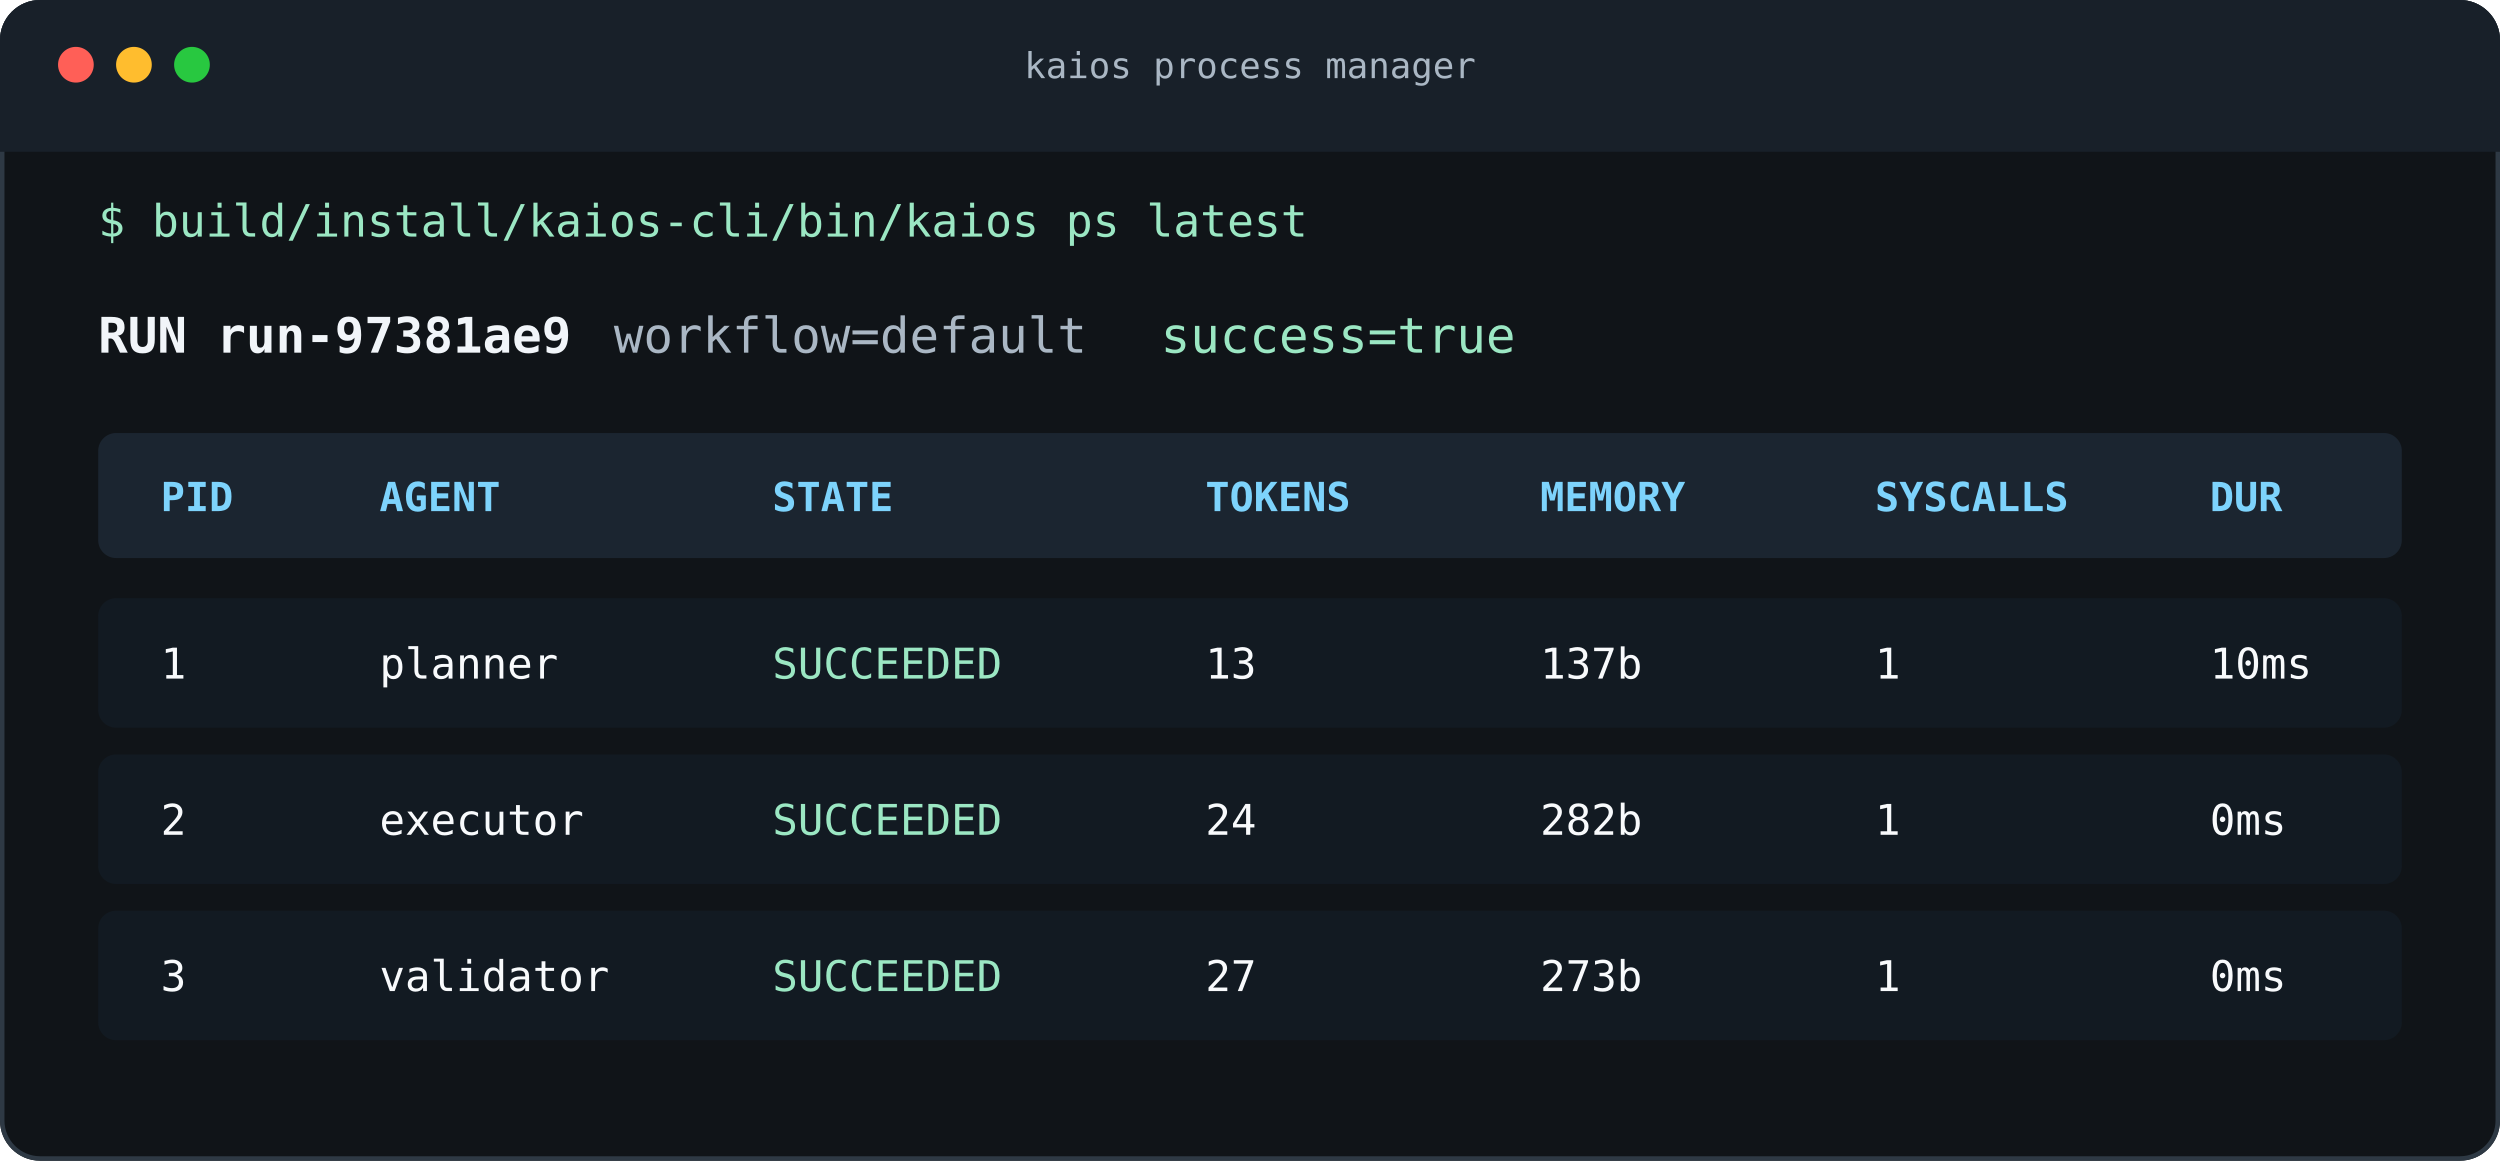
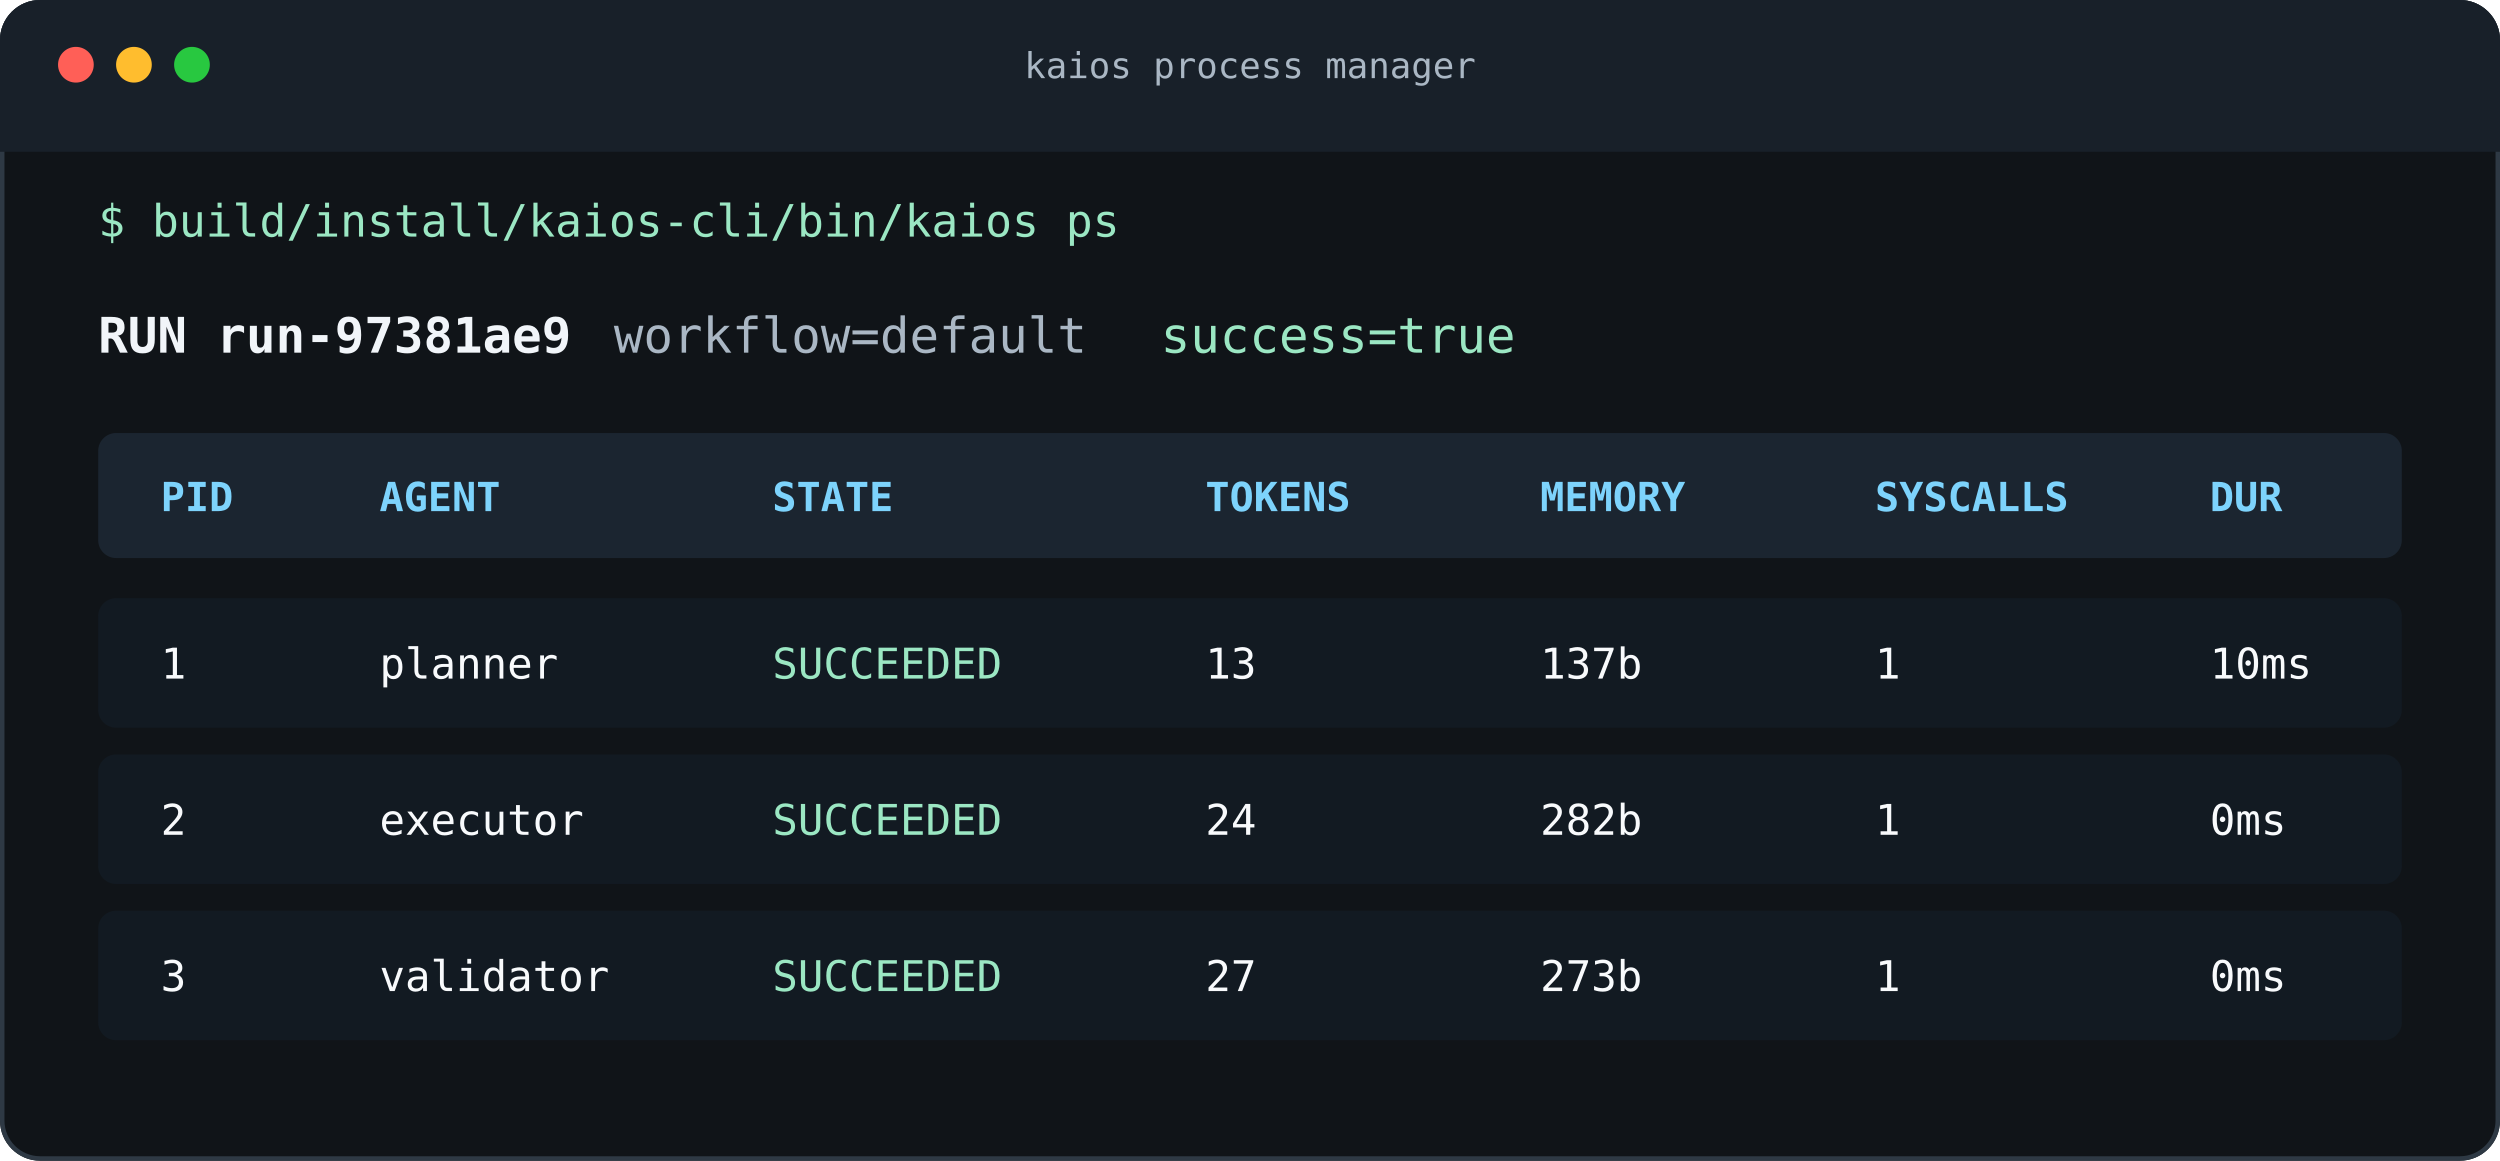
<svg xmlns="http://www.w3.org/2000/svg" width="1120" height="520" viewBox="0 0 1120 520" fill="none" role="img" aria-labelledby="title desc">
  <rect width="1120" height="520" rx="18" fill="#101418" />
  <rect x="1" y="1" width="1118" height="518" rx="17" stroke="#2E3944" stroke-width="2" />
  <rect x="0" y="0" width="1120" height="58" rx="18" fill="#182029" />
  <rect x="0" y="40" width="1120" height="28" fill="#182029" />
  <circle cx="34" cy="29" r="8" fill="#FF5F57" />
  <circle cx="60" cy="29" r="8" fill="#FFBD2E" />
  <circle cx="86" cy="29" r="8" fill="#28C840" />
  <text x="560" y="35" text-anchor="middle" fill="#AAB7C4" font-family="ui-monospace, SFMono-Regular, Menlo, Consolas, monospace" font-size="16">kaios process manager</text>
-   <text x="44" y="106" fill="#9BE7C3" font-family="ui-monospace, SFMono-Regular, Menlo, Consolas, monospace" font-size="20">$ build/install/kaios-cli/bin/kaios ps latest</text>
+   <text x="44" y="106" fill="#9BE7C3" font-family="ui-monospace, SFMono-Regular, Menlo, Consolas, monospace" font-size="20">$ build/install/kaios-cli/bin/kaios ps</text>
  <text x="44" y="158" fill="#F1F5F9" font-family="ui-monospace, SFMono-Regular, Menlo, Consolas, monospace" font-size="22" font-weight="700">RUN run-97381ae9</text>
  <text x="275" y="158" fill="#AAB7C4" font-family="ui-monospace, SFMono-Regular, Menlo, Consolas, monospace" font-size="22">workflow=default</text>
  <text x="520" y="158" fill="#9BE7C3" font-family="ui-monospace, SFMono-Regular, Menlo, Consolas, monospace" font-size="22">success=true</text>
  <rect x="44" y="194" width="1032" height="56" rx="8" fill="#1B2530" />
  <text x="72" y="229" fill="#7DD3FC" font-family="ui-monospace, SFMono-Regular, Menlo, Consolas, monospace" font-size="18" font-weight="700">PID</text>
  <text x="170" y="229" fill="#7DD3FC" font-family="ui-monospace, SFMono-Regular, Menlo, Consolas, monospace" font-size="18" font-weight="700">AGENT</text>
  <text x="346" y="229" fill="#7DD3FC" font-family="ui-monospace, SFMono-Regular, Menlo, Consolas, monospace" font-size="18" font-weight="700">STATE</text>
  <text x="540" y="229" fill="#7DD3FC" font-family="ui-monospace, SFMono-Regular, Menlo, Consolas, monospace" font-size="18" font-weight="700">TOKENS</text>
  <text x="690" y="229" fill="#7DD3FC" font-family="ui-monospace, SFMono-Regular, Menlo, Consolas, monospace" font-size="18" font-weight="700">MEMORY</text>
  <text x="840" y="229" fill="#7DD3FC" font-family="ui-monospace, SFMono-Regular, Menlo, Consolas, monospace" font-size="18" font-weight="700">SYSCALLS</text>
  <text x="990" y="229" fill="#7DD3FC" font-family="ui-monospace, SFMono-Regular, Menlo, Consolas, monospace" font-size="18" font-weight="700">DUR</text>
  <rect x="44" y="268" width="1032" height="58" rx="8" fill="#121A22" />
  <text x="72" y="304" fill="#F8FAFC" font-family="ui-monospace, SFMono-Regular, Menlo, Consolas, monospace" font-size="19">1</text>
  <text x="170" y="304" fill="#F8FAFC" font-family="ui-monospace, SFMono-Regular, Menlo, Consolas, monospace" font-size="19">planner</text>
  <text x="346" y="304" fill="#9BE7C3" font-family="ui-monospace, SFMono-Regular, Menlo, Consolas, monospace" font-size="19">SUCCEEDED</text>
  <text x="540" y="304" fill="#F8FAFC" font-family="ui-monospace, SFMono-Regular, Menlo, Consolas, monospace" font-size="19">13</text>
  <text x="690" y="304" fill="#F8FAFC" font-family="ui-monospace, SFMono-Regular, Menlo, Consolas, monospace" font-size="19">137b</text>
  <text x="840" y="304" fill="#F8FAFC" font-family="ui-monospace, SFMono-Regular, Menlo, Consolas, monospace" font-size="19">1</text>
  <text x="990" y="304" fill="#F8FAFC" font-family="ui-monospace, SFMono-Regular, Menlo, Consolas, monospace" font-size="19">10ms</text>
  <rect x="44" y="338" width="1032" height="58" rx="8" fill="#121A22" />
  <text x="72" y="374" fill="#F8FAFC" font-family="ui-monospace, SFMono-Regular, Menlo, Consolas, monospace" font-size="19">2</text>
  <text x="170" y="374" fill="#F8FAFC" font-family="ui-monospace, SFMono-Regular, Menlo, Consolas, monospace" font-size="19">executor</text>
  <text x="346" y="374" fill="#9BE7C3" font-family="ui-monospace, SFMono-Regular, Menlo, Consolas, monospace" font-size="19">SUCCEEDED</text>
  <text x="540" y="374" fill="#F8FAFC" font-family="ui-monospace, SFMono-Regular, Menlo, Consolas, monospace" font-size="19">24</text>
  <text x="690" y="374" fill="#F8FAFC" font-family="ui-monospace, SFMono-Regular, Menlo, Consolas, monospace" font-size="19">282b</text>
  <text x="840" y="374" fill="#F8FAFC" font-family="ui-monospace, SFMono-Regular, Menlo, Consolas, monospace" font-size="19">1</text>
  <text x="990" y="374" fill="#F8FAFC" font-family="ui-monospace, SFMono-Regular, Menlo, Consolas, monospace" font-size="19">0ms</text>
  <rect x="44" y="408" width="1032" height="58" rx="8" fill="#121A22" />
  <text x="72" y="444" fill="#F8FAFC" font-family="ui-monospace, SFMono-Regular, Menlo, Consolas, monospace" font-size="19">3</text>
  <text x="170" y="444" fill="#F8FAFC" font-family="ui-monospace, SFMono-Regular, Menlo, Consolas, monospace" font-size="19">validator</text>
  <text x="346" y="444" fill="#9BE7C3" font-family="ui-monospace, SFMono-Regular, Menlo, Consolas, monospace" font-size="19">SUCCEEDED</text>
  <text x="540" y="444" fill="#F8FAFC" font-family="ui-monospace, SFMono-Regular, Menlo, Consolas, monospace" font-size="19">27</text>
  <text x="690" y="444" fill="#F8FAFC" font-family="ui-monospace, SFMono-Regular, Menlo, Consolas, monospace" font-size="19">273b</text>
  <text x="840" y="444" fill="#F8FAFC" font-family="ui-monospace, SFMono-Regular, Menlo, Consolas, monospace" font-size="19">1</text>
  <text x="990" y="444" fill="#F8FAFC" font-family="ui-monospace, SFMono-Regular, Menlo, Consolas, monospace" font-size="19">0ms</text>
</svg>
